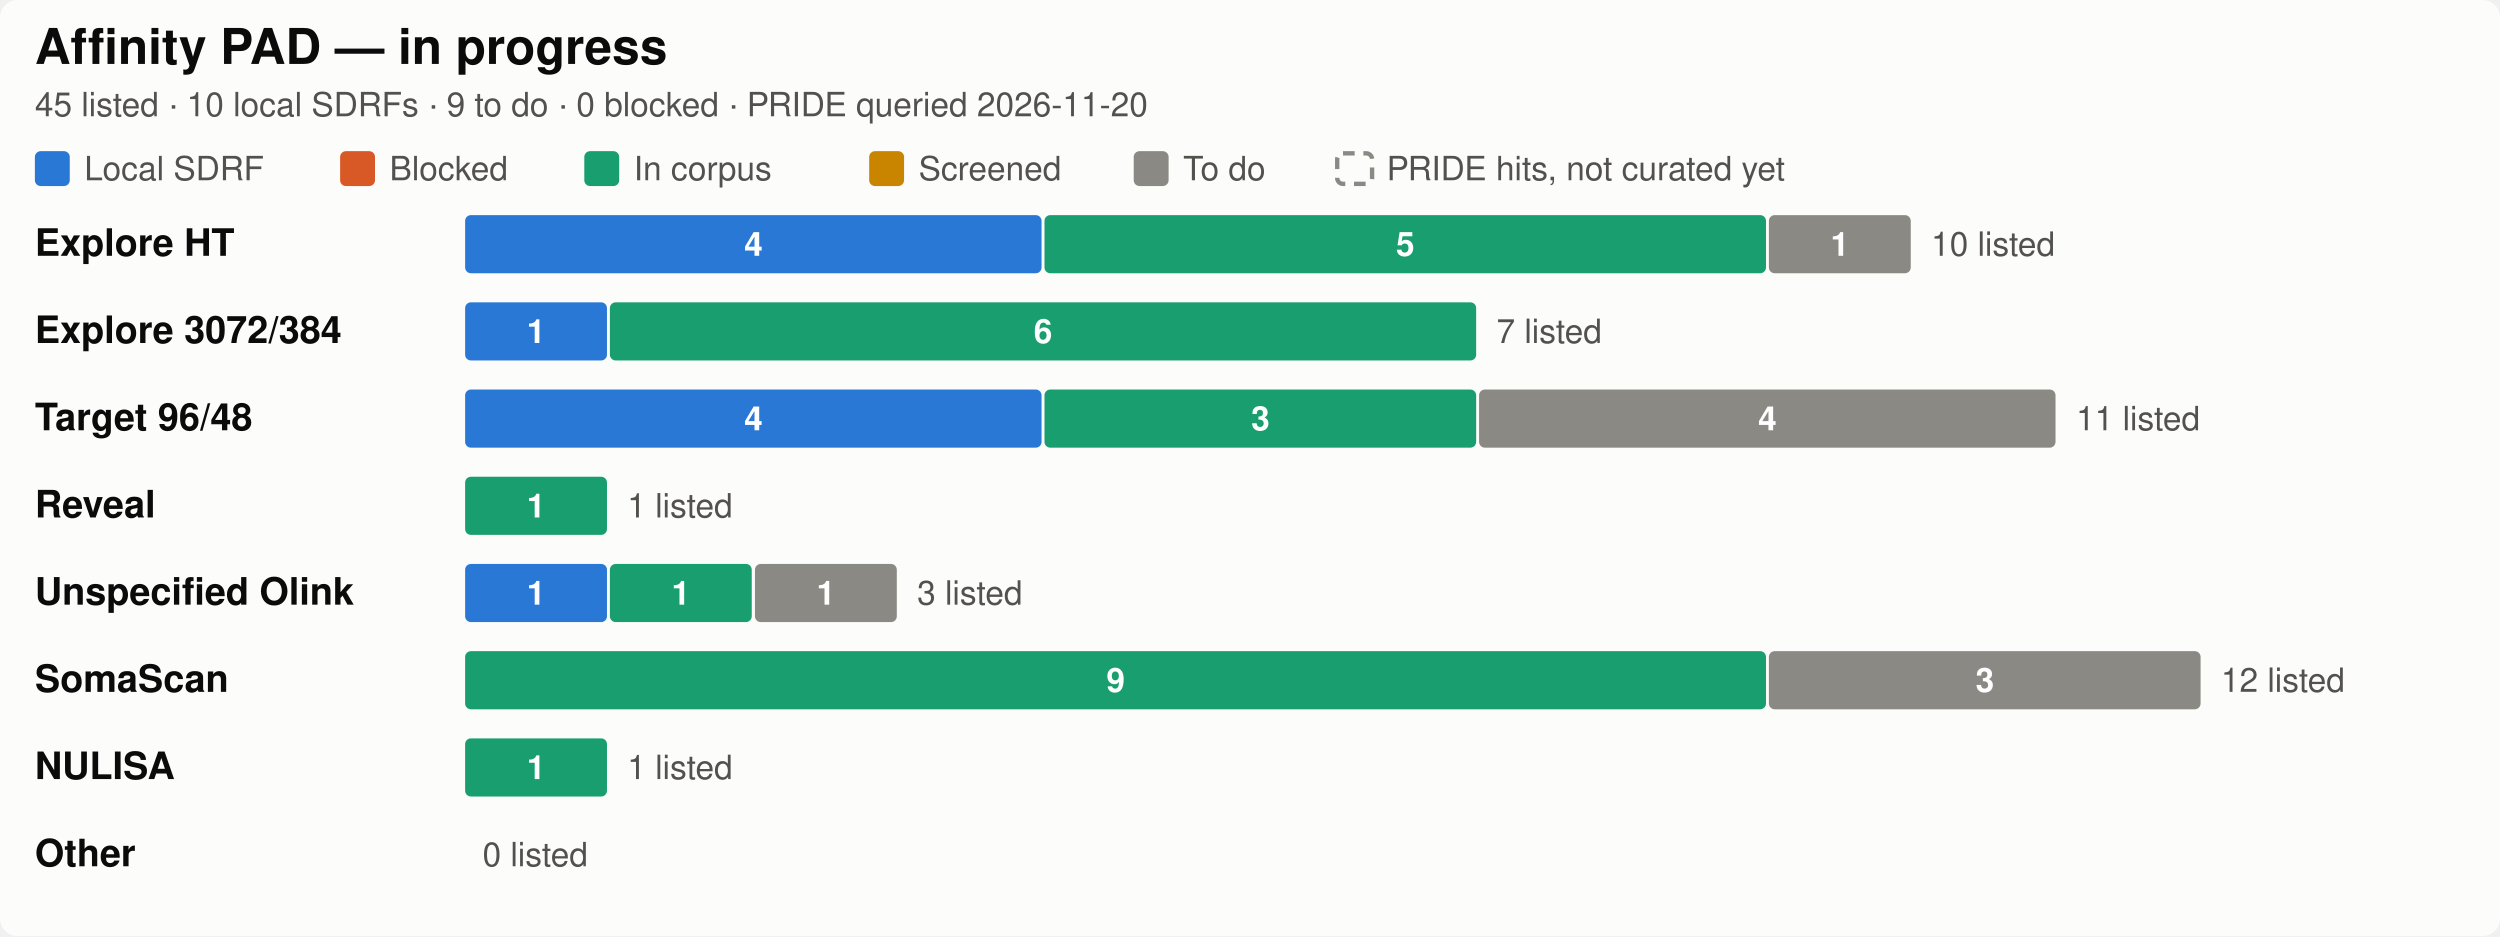
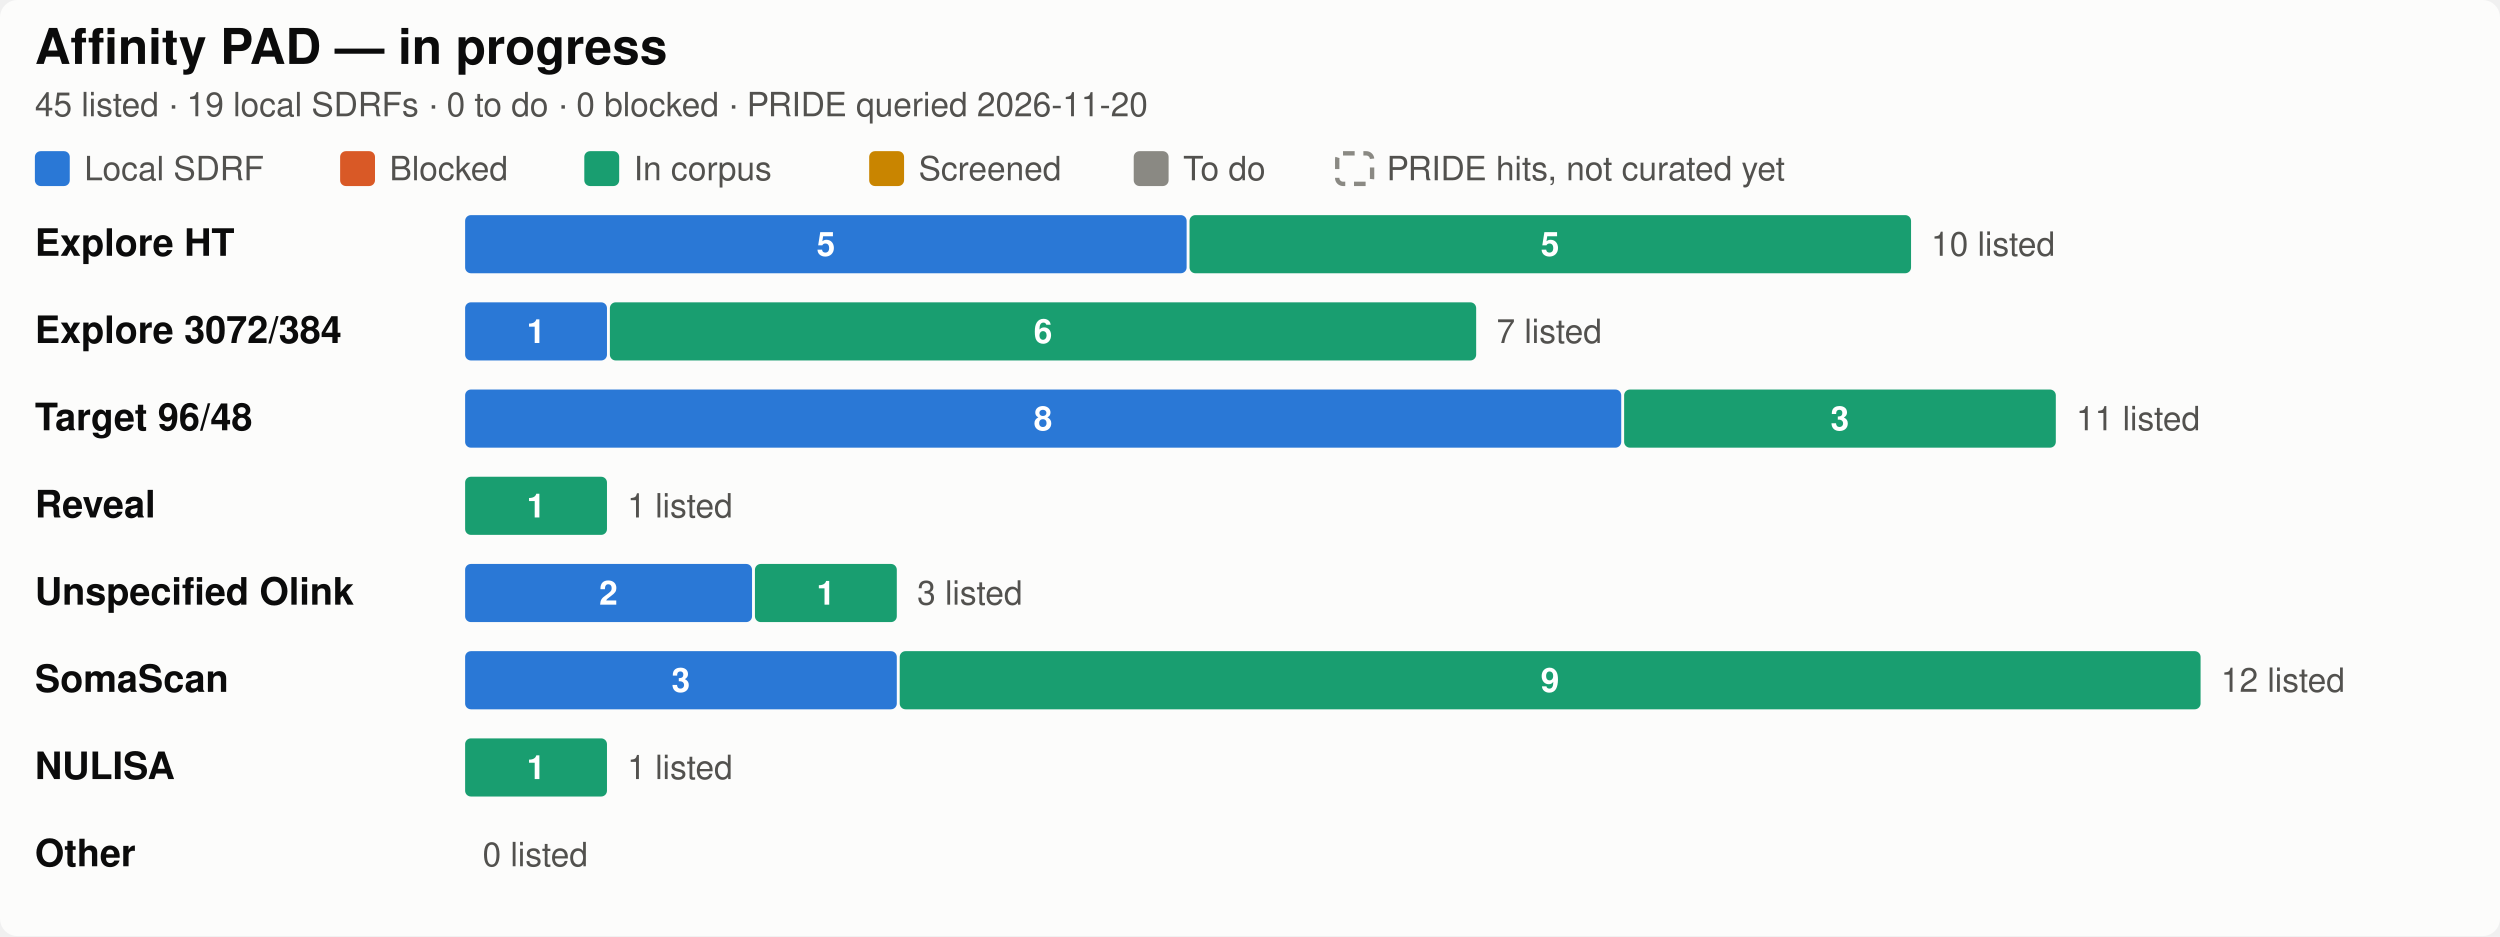
<svg xmlns="http://www.w3.org/2000/svg" width="860" height="322" viewBox="0 0 860 322" role="img" aria-label="Affinity PAD SDRF progress by city">
  <style>
  .bg { fill: #fcfcfb; }
  .title { fill: #0b0b0b; font-size: 17px; font-weight: 600; }
  .city { fill: #0b0b0b; font-size: 13px; font-weight: 600; }
  .sub, .legend, .total, .axis { fill: #52514e; font-size: 11.5px; }
  .seg { font-size: 11.5px; font-weight: 600; fill: #ffffff; font-variant-numeric: tabular-nums; }
  .uncurated { fill: none; stroke: #8a8983; stroke-width: 1.5; stroke-dasharray: 4 3; }
  .grid { stroke: #e8e7e2; stroke-width: 1; }
  text { font-family: -apple-system, "Segoe UI", Helvetica, Arial, sans-serif; }
  .c-annotated { fill: #2a78d6; }
  .c-blocked { fill: #d95926; }
  .c-in_corpus { fill: #199e70; }
  .c-screened { fill: #c98500; }
  .c-todo { fill: #8a8983; }

  @media (prefers-color-scheme: dark) {
    .bg { fill: #1a1a19; }
    .title, .city { fill: #ffffff; }
    .sub, .legend, .total, .axis { fill: #c3c2b7; }
    .uncurated { stroke: #8f8e86; }
    .grid { stroke: #3a3a37; }
    .c-annotated { fill: #3987e5; }
    .c-blocked { fill: #d95926; }
    .c-in_corpus { fill: #199e70; }
    .c-screened { fill: #c98500; }
    .c-todo { fill: #6b6a65; }
  }
</style>
  <rect class="bg" width="860" height="322" rx="6" />
  <text class="title" x="12" y="22">Affinity PAD — in progress</text>
-   <text class="sub" x="12" y="40">45 listed · 10 local SDRFs · 9 to do · 0 blocked · PRIDE queried 2026-11-20</text>
+   <text class="sub" x="12" y="40">45 listed · 19 local SDRFs · 0 to do · 0 blocked · PRIDE queried 2026-11-20</text>
  <rect class="c-annotated" fill="#2a78d6" x="12" y="52" width="12" height="12" rx="2" />
  <text class="legend" x="29" y="62">Local SDRF</text>
  <rect class="c-blocked" fill="#d95926" x="117" y="52" width="12" height="12" rx="2" />
  <text class="legend" x="134" y="62">Blocked</text>
  <rect class="c-in_corpus" fill="#199e70" x="201" y="52" width="12" height="12" rx="2" />
  <text class="legend" x="218" y="62">In corpus</text>
  <rect class="c-screened" fill="#c98500" x="299" y="52" width="12" height="12" rx="2" />
  <text class="legend" x="316" y="62">Screened</text>
  <rect class="c-todo" fill="#8a8983" x="390" y="52" width="12" height="12" rx="2" />
  <text class="legend" x="407" y="62">To do</text>
  <rect class="uncurated" fill="none" stroke="#8a8983" x="460" y="52.75" width="12" height="10.5" rx="2" />
  <text class="legend" x="477" y="62">PRIDE hits, not curated yet</text>
  <text class="city" x="12" y="88.0">Explore HT</text>
-   <rect class="c-annotated" fill="#2a78d6" x="160.0" y="74" width="198.3" height="20" rx="2" />
-   <text class="seg" x="259.2" y="88.0" text-anchor="middle">4</text>
-   <rect class="c-in_corpus" fill="#199e70" x="359.3" y="74" width="248.2" height="20" rx="2" />
-   <text class="seg" x="483.4" y="88.0" text-anchor="middle">5</text>
-   <rect class="c-todo" fill="#8a8983" x="608.5" y="74" width="48.8" height="20" rx="2" />
-   <text class="seg" x="632.9" y="88.0" text-anchor="middle">1</text>
+   <rect class="c-annotated" fill="#2a78d6" x="160.0" y="74" width="248.2" height="20" rx="2" />
+   <text class="seg" x="284.1" y="88.0" text-anchor="middle">5</text>
+   <rect class="c-in_corpus" fill="#199e70" x="409.2" y="74" width="248.2" height="20" rx="2" />
+   <text class="seg" x="533.2" y="88.0" text-anchor="middle">5</text>
  <text class="total" x="664.3" y="88.0">10 listed</text>
  <text class="city" x="12" y="118.0">Explore 3072/384</text>
  <rect class="c-annotated" fill="#2a78d6" x="160.0" y="104" width="48.8" height="20" rx="2" />
  <text class="seg" x="184.4" y="118.0" text-anchor="middle">1</text>
  <rect class="c-in_corpus" fill="#199e70" x="209.8" y="104" width="298.0" height="20" rx="2" />
  <text class="seg" x="358.8" y="118.0" text-anchor="middle">6</text>
  <text class="total" x="514.8" y="118.0">7 listed</text>
  <text class="city" x="12" y="148.0">Target 96/48</text>
-   <rect class="c-annotated" fill="#2a78d6" x="160.0" y="134" width="198.3" height="20" rx="2" />
-   <text class="seg" x="259.2" y="148.0" text-anchor="middle">4</text>
-   <rect class="c-in_corpus" fill="#199e70" x="359.3" y="134" width="148.5" height="20" rx="2" />
-   <text class="seg" x="433.6" y="148.0" text-anchor="middle">3</text>
-   <rect class="c-todo" fill="#8a8983" x="508.8" y="134" width="198.3" height="20" rx="2" />
-   <text class="seg" x="608.0" y="148.0" text-anchor="middle">4</text>
+   <rect class="c-annotated" fill="#2a78d6" x="160.0" y="134" width="397.7" height="20" rx="2" />
+   <text class="seg" x="358.8" y="148.0" text-anchor="middle">8</text>
+   <rect class="c-in_corpus" fill="#199e70" x="558.7" y="134" width="148.5" height="20" rx="2" />
+   <text class="seg" x="632.9" y="148.0" text-anchor="middle">3</text>
  <text class="total" x="714.2" y="148.0">11 listed</text>
  <text class="city" x="12" y="178.0">Reveal</text>
  <rect class="c-in_corpus" fill="#199e70" x="160.0" y="164" width="48.8" height="20" rx="2" />
  <text class="seg" x="184.4" y="178.0" text-anchor="middle">1</text>
  <text class="total" x="215.8" y="178.0">1 listed</text>
  <text class="city" x="12" y="208.0">Unspecified Olink</text>
-   <rect class="c-annotated" fill="#2a78d6" x="160.0" y="194" width="48.8" height="20" rx="2" />
-   <text class="seg" x="184.4" y="208.0" text-anchor="middle">1</text>
-   <rect class="c-in_corpus" fill="#199e70" x="209.8" y="194" width="48.8" height="20" rx="2" />
-   <text class="seg" x="234.2" y="208.0" text-anchor="middle">1</text>
-   <rect class="c-todo" fill="#8a8983" x="259.7" y="194" width="48.8" height="20" rx="2" />
+   <rect class="c-annotated" fill="#2a78d6" x="160.0" y="194" width="98.7" height="20" rx="2" />
+   <text class="seg" x="209.3" y="208.0" text-anchor="middle">2</text>
+   <rect class="c-in_corpus" fill="#199e70" x="259.7" y="194" width="48.8" height="20" rx="2" />
  <text class="seg" x="284.1" y="208.0" text-anchor="middle">1</text>
  <text class="total" x="315.5" y="208.0">3 listed</text>
  <text class="city" x="12" y="238.0">SomaScan</text>
-   <rect class="c-in_corpus" fill="#199e70" x="160.0" y="224" width="447.5" height="20" rx="2" />
-   <text class="seg" x="383.8" y="238.0" text-anchor="middle">9</text>
-   <rect class="c-todo" fill="#8a8983" x="608.5" y="224" width="148.5" height="20" rx="2" />
-   <text class="seg" x="682.8" y="238.0" text-anchor="middle">3</text>
+   <rect class="c-annotated" fill="#2a78d6" x="160.0" y="224" width="148.5" height="20" rx="2" />
+   <text class="seg" x="234.2" y="238.0" text-anchor="middle">3</text>
+   <rect class="c-in_corpus" fill="#199e70" x="309.5" y="224" width="447.5" height="20" rx="2" />
+   <text class="seg" x="533.2" y="238.0" text-anchor="middle">9</text>
  <text class="total" x="764.0" y="238.0">12 listed</text>
  <text class="city" x="12" y="268.0">NULISA</text>
  <rect class="c-in_corpus" fill="#199e70" x="160.0" y="254" width="48.8" height="20" rx="2" />
  <text class="seg" x="184.4" y="268.0" text-anchor="middle">1</text>
  <text class="total" x="215.8" y="268.0">1 listed</text>
  <text class="city" x="12" y="298.0">Other</text>
  <text class="total" x="166.0" y="298.0">0 listed</text>
</svg>
